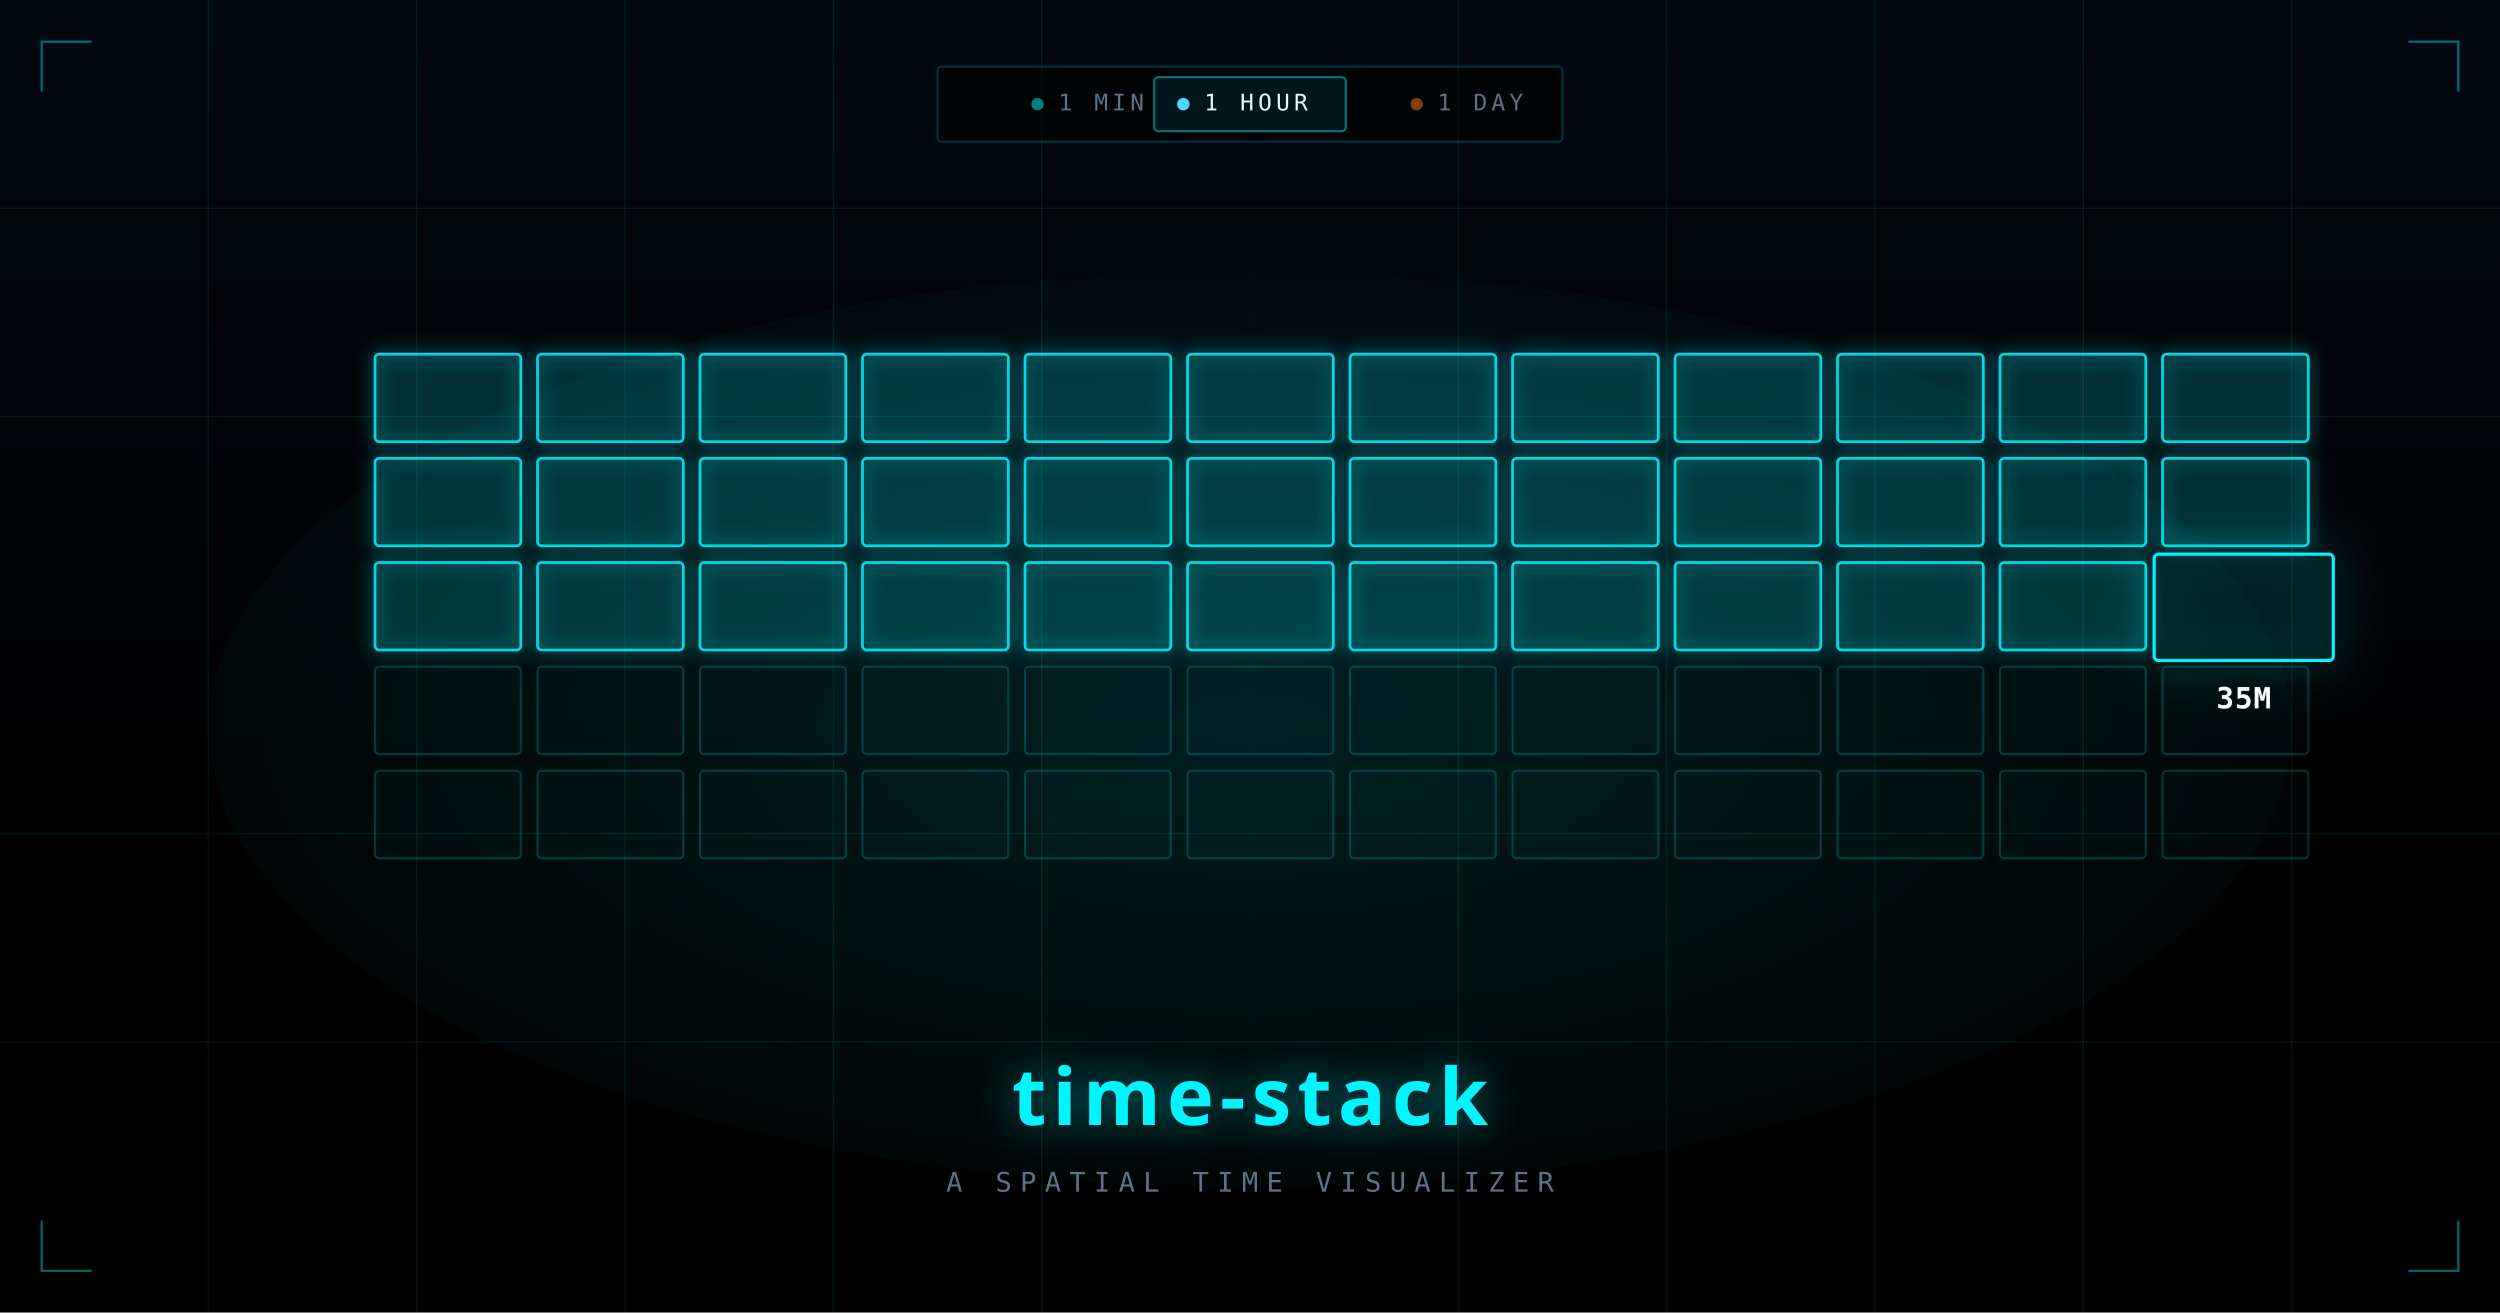
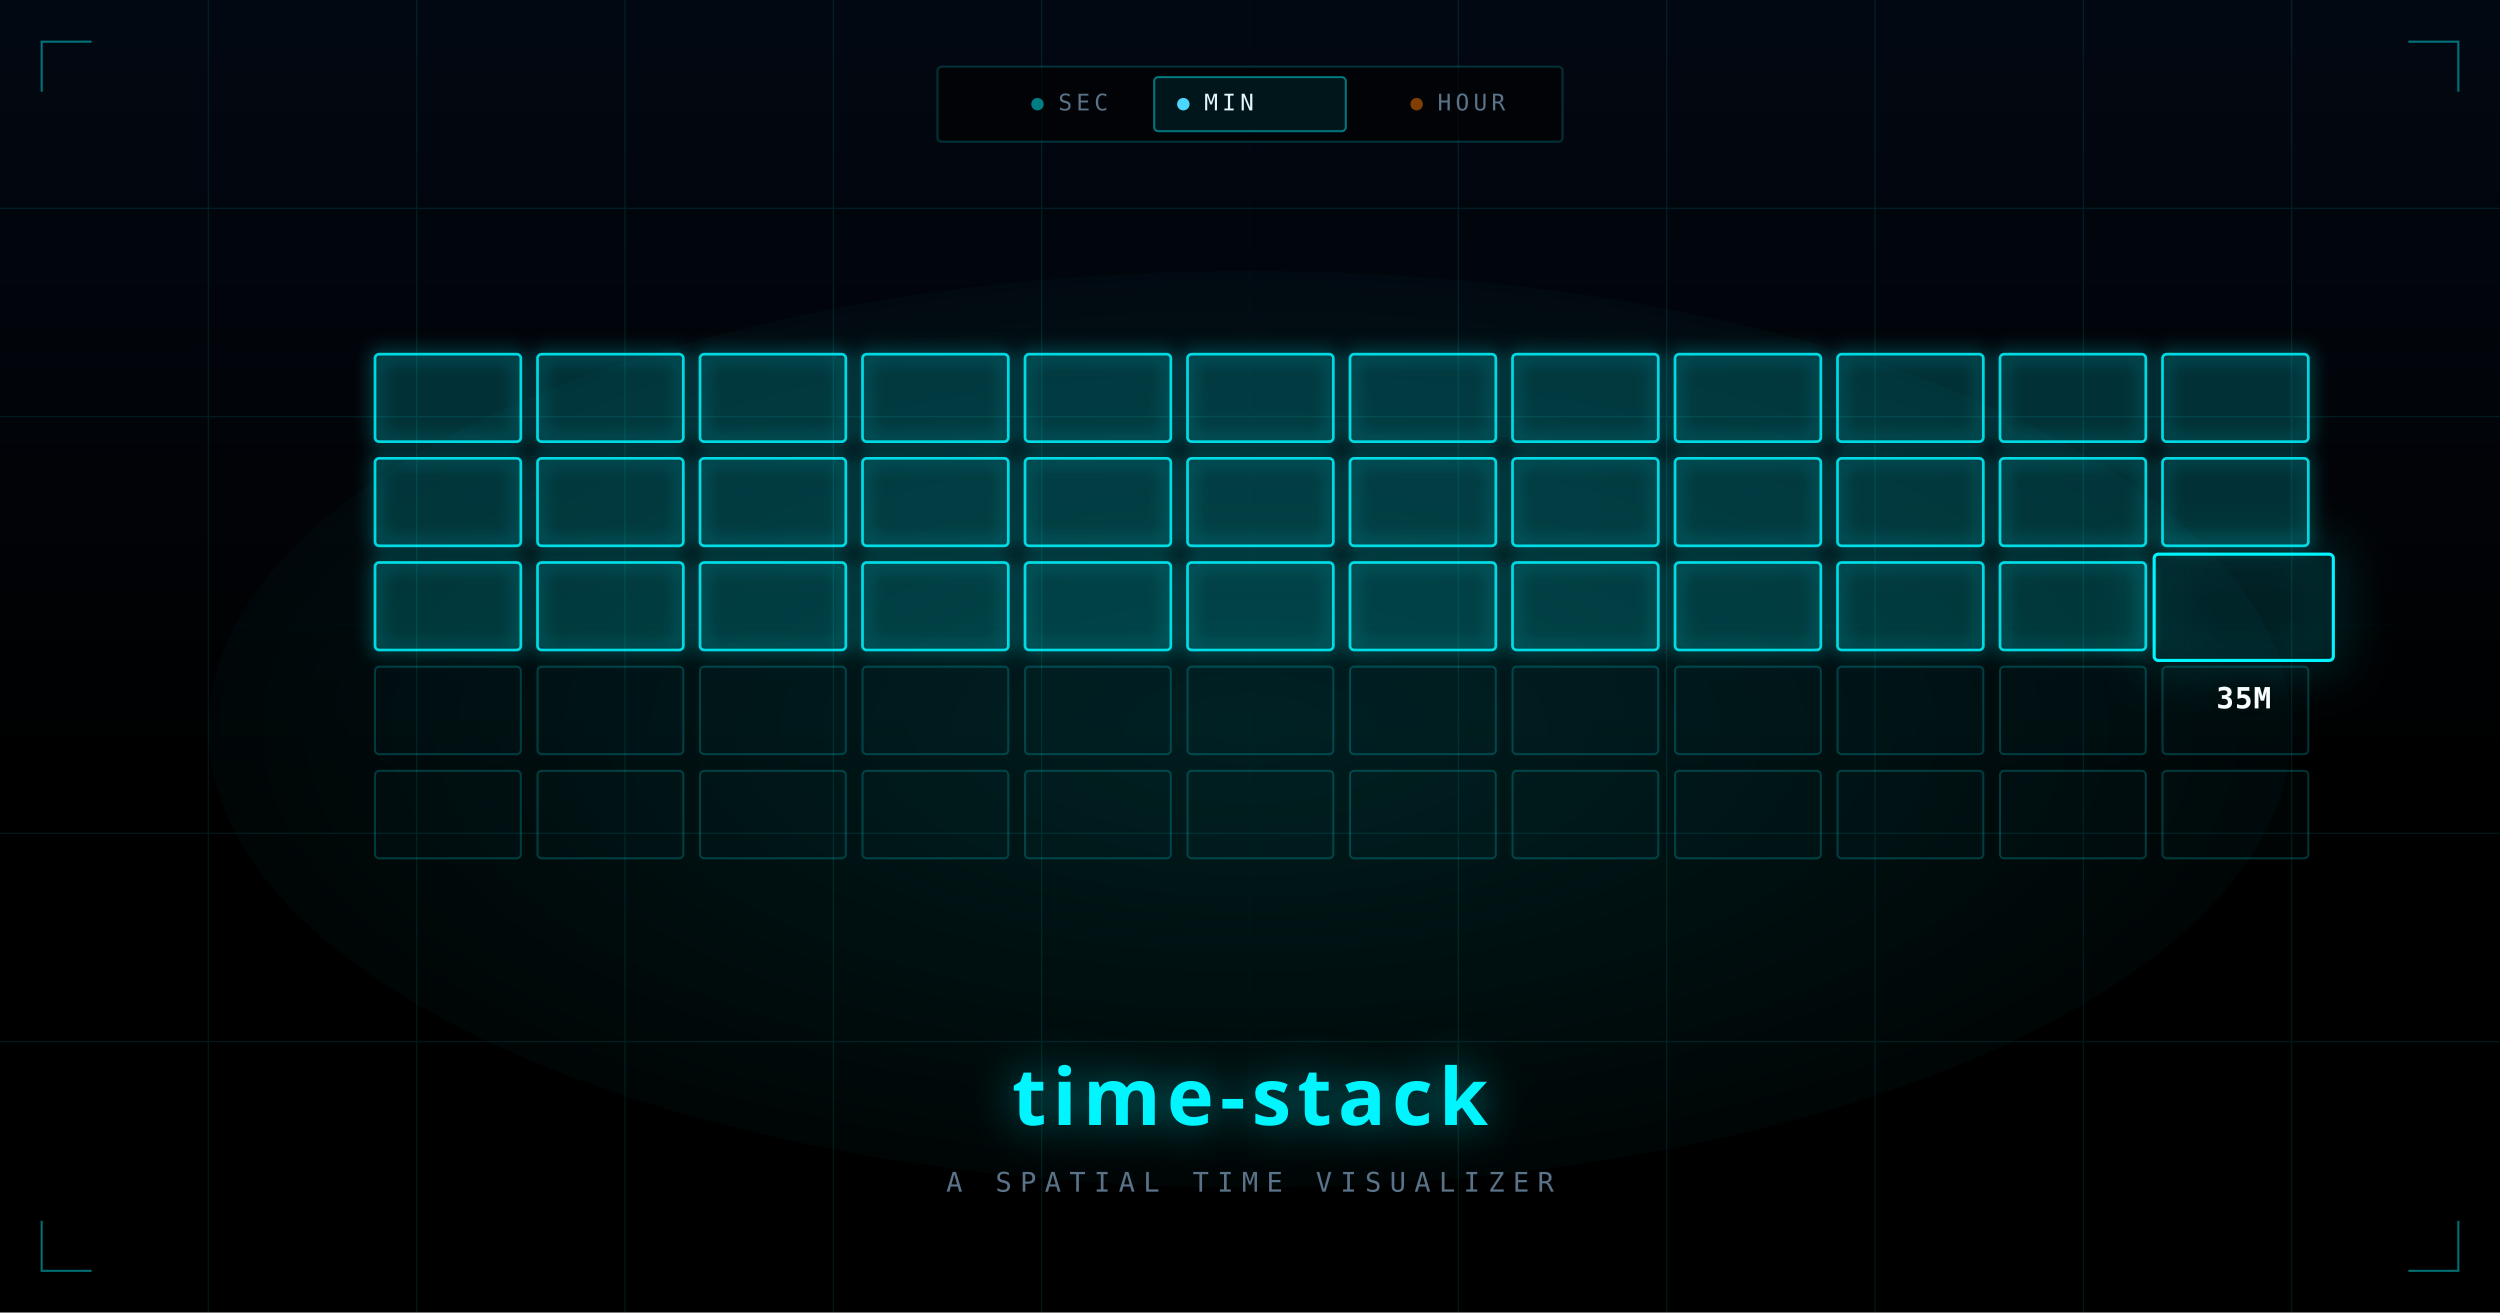
<svg xmlns="http://www.w3.org/2000/svg" viewBox="0 0 1200 630" fill="none">
  <defs>
    <linearGradient id="bg" x1="0" y1="0" x2="0" y2="1">
      <stop offset="0" stop-color="#020812" />
      <stop offset="0.6" stop-color="#000000" />
      <stop offset="1" stop-color="#000000" />
    </linearGradient>
    <radialGradient id="centerGlow" cx="0.5" cy="0.5" r="0.6">
      <stop offset="0" stop-color="#00f5ff" stop-opacity="0.12" />
      <stop offset="1" stop-color="#00f5ff" stop-opacity="0" />
    </radialGradient>
  </defs>
  <rect width="1200" height="630" fill="url(#bg)" />
  <g stroke="#00f5ff" stroke-width="0.6" opacity="0.10">
    <line x1="100" y1="0" x2="100" y2="630" />
    <line x1="200" y1="0" x2="200" y2="630" />
    <line x1="300" y1="0" x2="300" y2="630" />
    <line x1="400" y1="0" x2="400" y2="630" />
    <line x1="500" y1="0" x2="500" y2="630" />
    <line x1="600" y1="0" x2="600" y2="630" opacity="0.16" />
    <line x1="700" y1="0" x2="700" y2="630" />
    <line x1="800" y1="0" x2="800" y2="630" />
    <line x1="900" y1="0" x2="900" y2="630" />
    <line x1="1000" y1="0" x2="1000" y2="630" />
    <line x1="1100" y1="0" x2="1100" y2="630" />
    <line x1="0" y1="100" x2="1200" y2="100" />
    <line x1="0" y1="200" x2="1200" y2="200" />
    <line x1="0" y1="300" x2="1200" y2="300" opacity="0.16" />
    <line x1="0" y1="400" x2="1200" y2="400" />
    <line x1="0" y1="500" x2="1200" y2="500" />
  </g>
  <g stroke="#00f5ff" stroke-width="1" opacity="0.45" fill="none">
    <path d="M 20 44 L 20 20 L 44 20" />
    <path d="M 1156 20 L 1180 20 L 1180 44" />
    <path d="M 20 586 L 20 610 L 44 610" />
    <path d="M 1180 586 L 1180 610 L 1156 610" />
  </g>
  <g transform="translate(600 50)">
    <rect x="-150" y="-18" width="300" height="36" rx="2" fill="rgba(0,0,0,0.6)" stroke="#00f5ff" stroke-opacity="0.18" />
    <g font-family="'JetBrains Mono', monospace" font-size="11" font-weight="500" letter-spacing="2">
      <g transform="translate(-90 0)">
        <circle cx="-12" cy="0" r="3" fill="#00f5ff" opacity="0.5" />
-         <text x="-2" y="3" fill="#5a7388">1 MIN</text>
+         <text x="-2" y="3" fill="#5a7388">SEC</text>
      </g>
      <g transform="translate(0 0)">
        <rect x="-46" y="-13" width="92" height="26" rx="2" fill="rgba(0,245,255,0.08)" stroke="#00f5ff" stroke-opacity="0.45" />
        <circle cx="-32" cy="0" r="3" fill="#4ad8ff" />
-         <text x="-22" y="3" fill="#e6f6ff">1 HOUR</text>
+         <text x="-22" y="3" fill="#e6f6ff">MIN</text>
      </g>
      <g transform="translate(94 0)">
        <circle cx="-14" cy="0" r="3" fill="#ff7a00" opacity="0.5" />
-         <text x="-4" y="3" fill="#5a7388">1 DAY</text>
+         <text x="-4" y="3" fill="#5a7388">HOUR</text>
      </g>
    </g>
  </g>
  <ellipse cx="600" cy="350" rx="500" ry="220" fill="url(#centerGlow)" />
  <g transform="translate(180 170)">
    <g fill="rgba(0,245,255,0.10)" stroke="#00f5ff" stroke-width="1.3" stroke-opacity="0.85" filter="drop-shadow(0 0 4px #00f5ff)">
      <rect x="0" y="0" width="70" height="42" rx="2" />
      <rect x="78" y="0" width="70" height="42" rx="2" />
      <rect x="156" y="0" width="70" height="42" rx="2" />
      <rect x="234" y="0" width="70" height="42" rx="2" />
      <rect x="312" y="0" width="70" height="42" rx="2" />
      <rect x="390" y="0" width="70" height="42" rx="2" />
      <rect x="468" y="0" width="70" height="42" rx="2" />
      <rect x="546" y="0" width="70" height="42" rx="2" />
      <rect x="624" y="0" width="70" height="42" rx="2" />
      <rect x="702" y="0" width="70" height="42" rx="2" />
      <rect x="780" y="0" width="70" height="42" rx="2" />
      <rect x="858" y="0" width="70" height="42" rx="2" />
    </g>
    <g fill="rgba(0,245,255,0.10)" stroke="#00f5ff" stroke-width="1.3" stroke-opacity="0.85" filter="drop-shadow(0 0 4px #00f5ff)" transform="translate(0 50)">
      <rect x="0" y="0" width="70" height="42" rx="2" />
      <rect x="78" y="0" width="70" height="42" rx="2" />
      <rect x="156" y="0" width="70" height="42" rx="2" />
      <rect x="234" y="0" width="70" height="42" rx="2" />
      <rect x="312" y="0" width="70" height="42" rx="2" />
      <rect x="390" y="0" width="70" height="42" rx="2" />
      <rect x="468" y="0" width="70" height="42" rx="2" />
      <rect x="546" y="0" width="70" height="42" rx="2" />
      <rect x="624" y="0" width="70" height="42" rx="2" />
      <rect x="702" y="0" width="70" height="42" rx="2" />
      <rect x="780" y="0" width="70" height="42" rx="2" />
      <rect x="858" y="0" width="70" height="42" rx="2" />
    </g>
    <g transform="translate(0 100)">
      <g fill="rgba(0,245,255,0.10)" stroke="#00f5ff" stroke-width="1.3" stroke-opacity="0.85" filter="drop-shadow(0 0 4px #00f5ff)">
        <rect x="0" y="0" width="70" height="42" rx="2" />
        <rect x="78" y="0" width="70" height="42" rx="2" />
        <rect x="156" y="0" width="70" height="42" rx="2" />
        <rect x="234" y="0" width="70" height="42" rx="2" />
        <rect x="312" y="0" width="70" height="42" rx="2" />
        <rect x="390" y="0" width="70" height="42" rx="2" />
        <rect x="468" y="0" width="70" height="42" rx="2" />
        <rect x="546" y="0" width="70" height="42" rx="2" />
        <rect x="624" y="0" width="70" height="42" rx="2" />
        <rect x="702" y="0" width="70" height="42" rx="2" />
        <rect x="780" y="0" width="70" height="42" rx="2" />
      </g>
      <g transform="translate(854 -4)">
        <rect x="0" y="0" width="86" height="51" rx="2" fill="rgba(0,245,255,0.06)" stroke="#00f5ff" stroke-width="1.5" filter="drop-shadow(0 0 12px #00f5ff)" />
        <text x="43" y="74" fill="#fff" font-size="14" font-weight="700" font-family="'JetBrains Mono', monospace" text-anchor="middle" letter-spacing="0.5" filter="drop-shadow(0 0 4px rgba(0,0,0,0.8))">35M</text>
      </g>
    </g>
    <g fill="rgba(0,245,255,0.02)" stroke="#00f5ff" stroke-width="1" stroke-opacity="0.20" transform="translate(0 150)">
      <rect x="0" y="0" width="70" height="42" rx="2" />
      <rect x="78" y="0" width="70" height="42" rx="2" />
      <rect x="156" y="0" width="70" height="42" rx="2" />
      <rect x="234" y="0" width="70" height="42" rx="2" />
      <rect x="312" y="0" width="70" height="42" rx="2" />
      <rect x="390" y="0" width="70" height="42" rx="2" />
      <rect x="468" y="0" width="70" height="42" rx="2" />
      <rect x="546" y="0" width="70" height="42" rx="2" />
      <rect x="624" y="0" width="70" height="42" rx="2" />
      <rect x="702" y="0" width="70" height="42" rx="2" />
      <rect x="780" y="0" width="70" height="42" rx="2" />
      <rect x="858" y="0" width="70" height="42" rx="2" />
    </g>
    <g fill="rgba(0,245,255,0.02)" stroke="#00f5ff" stroke-width="1" stroke-opacity="0.20" transform="translate(0 200)">
      <rect x="0" y="0" width="70" height="42" rx="2" />
      <rect x="78" y="0" width="70" height="42" rx="2" />
      <rect x="156" y="0" width="70" height="42" rx="2" />
      <rect x="234" y="0" width="70" height="42" rx="2" />
      <rect x="312" y="0" width="70" height="42" rx="2" />
      <rect x="390" y="0" width="70" height="42" rx="2" />
      <rect x="468" y="0" width="70" height="42" rx="2" />
      <rect x="546" y="0" width="70" height="42" rx="2" />
      <rect x="624" y="0" width="70" height="42" rx="2" />
      <rect x="702" y="0" width="70" height="42" rx="2" />
      <rect x="780" y="0" width="70" height="42" rx="2" />
      <rect x="858" y="0" width="70" height="42" rx="2" />
    </g>
  </g>
  <g transform="translate(600 540)" font-family="'Space Grotesk', sans-serif" text-anchor="middle">
    <text x="0" y="0" fill="#00f5ff" font-size="38" font-weight="600" letter-spacing="3" filter="drop-shadow(0 0 10px rgba(0,245,255,0.5))">time-stack</text>
    <text x="0" y="32" fill="#5a7388" font-size="13" font-weight="400" letter-spacing="4" font-family="'JetBrains Mono', monospace">A SPATIAL TIME VISUALIZER</text>
  </g>
</svg>
